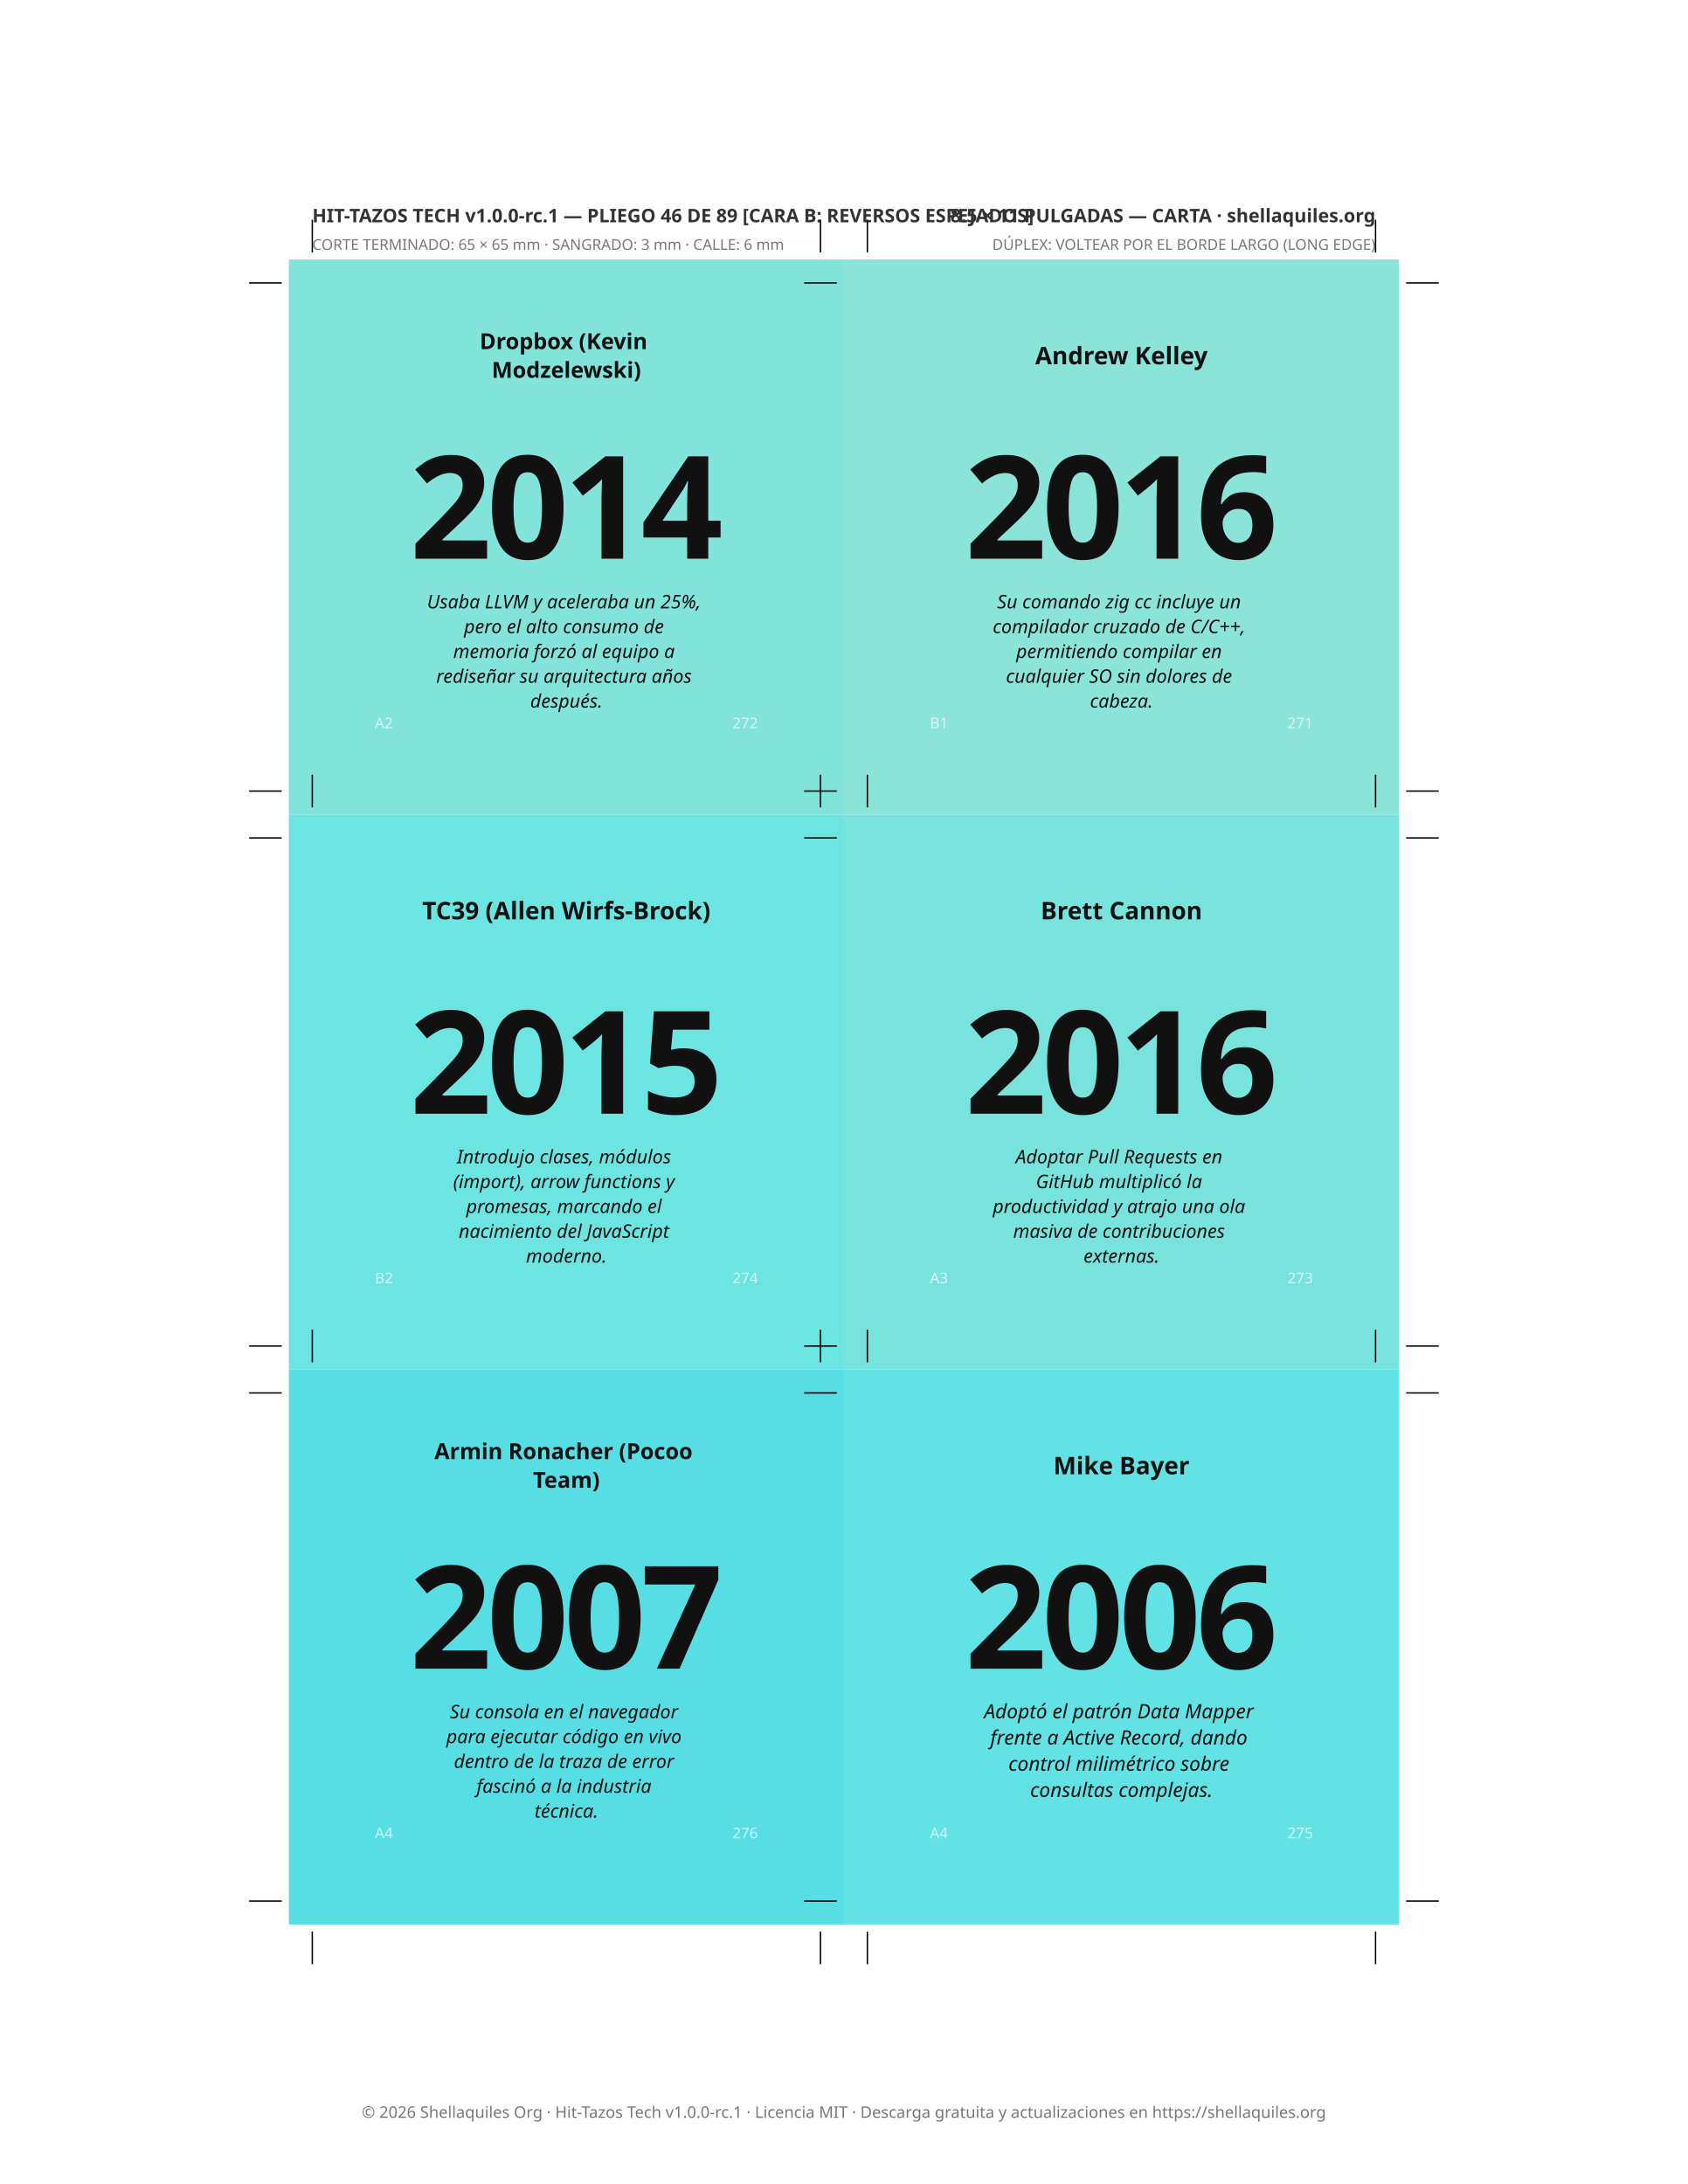
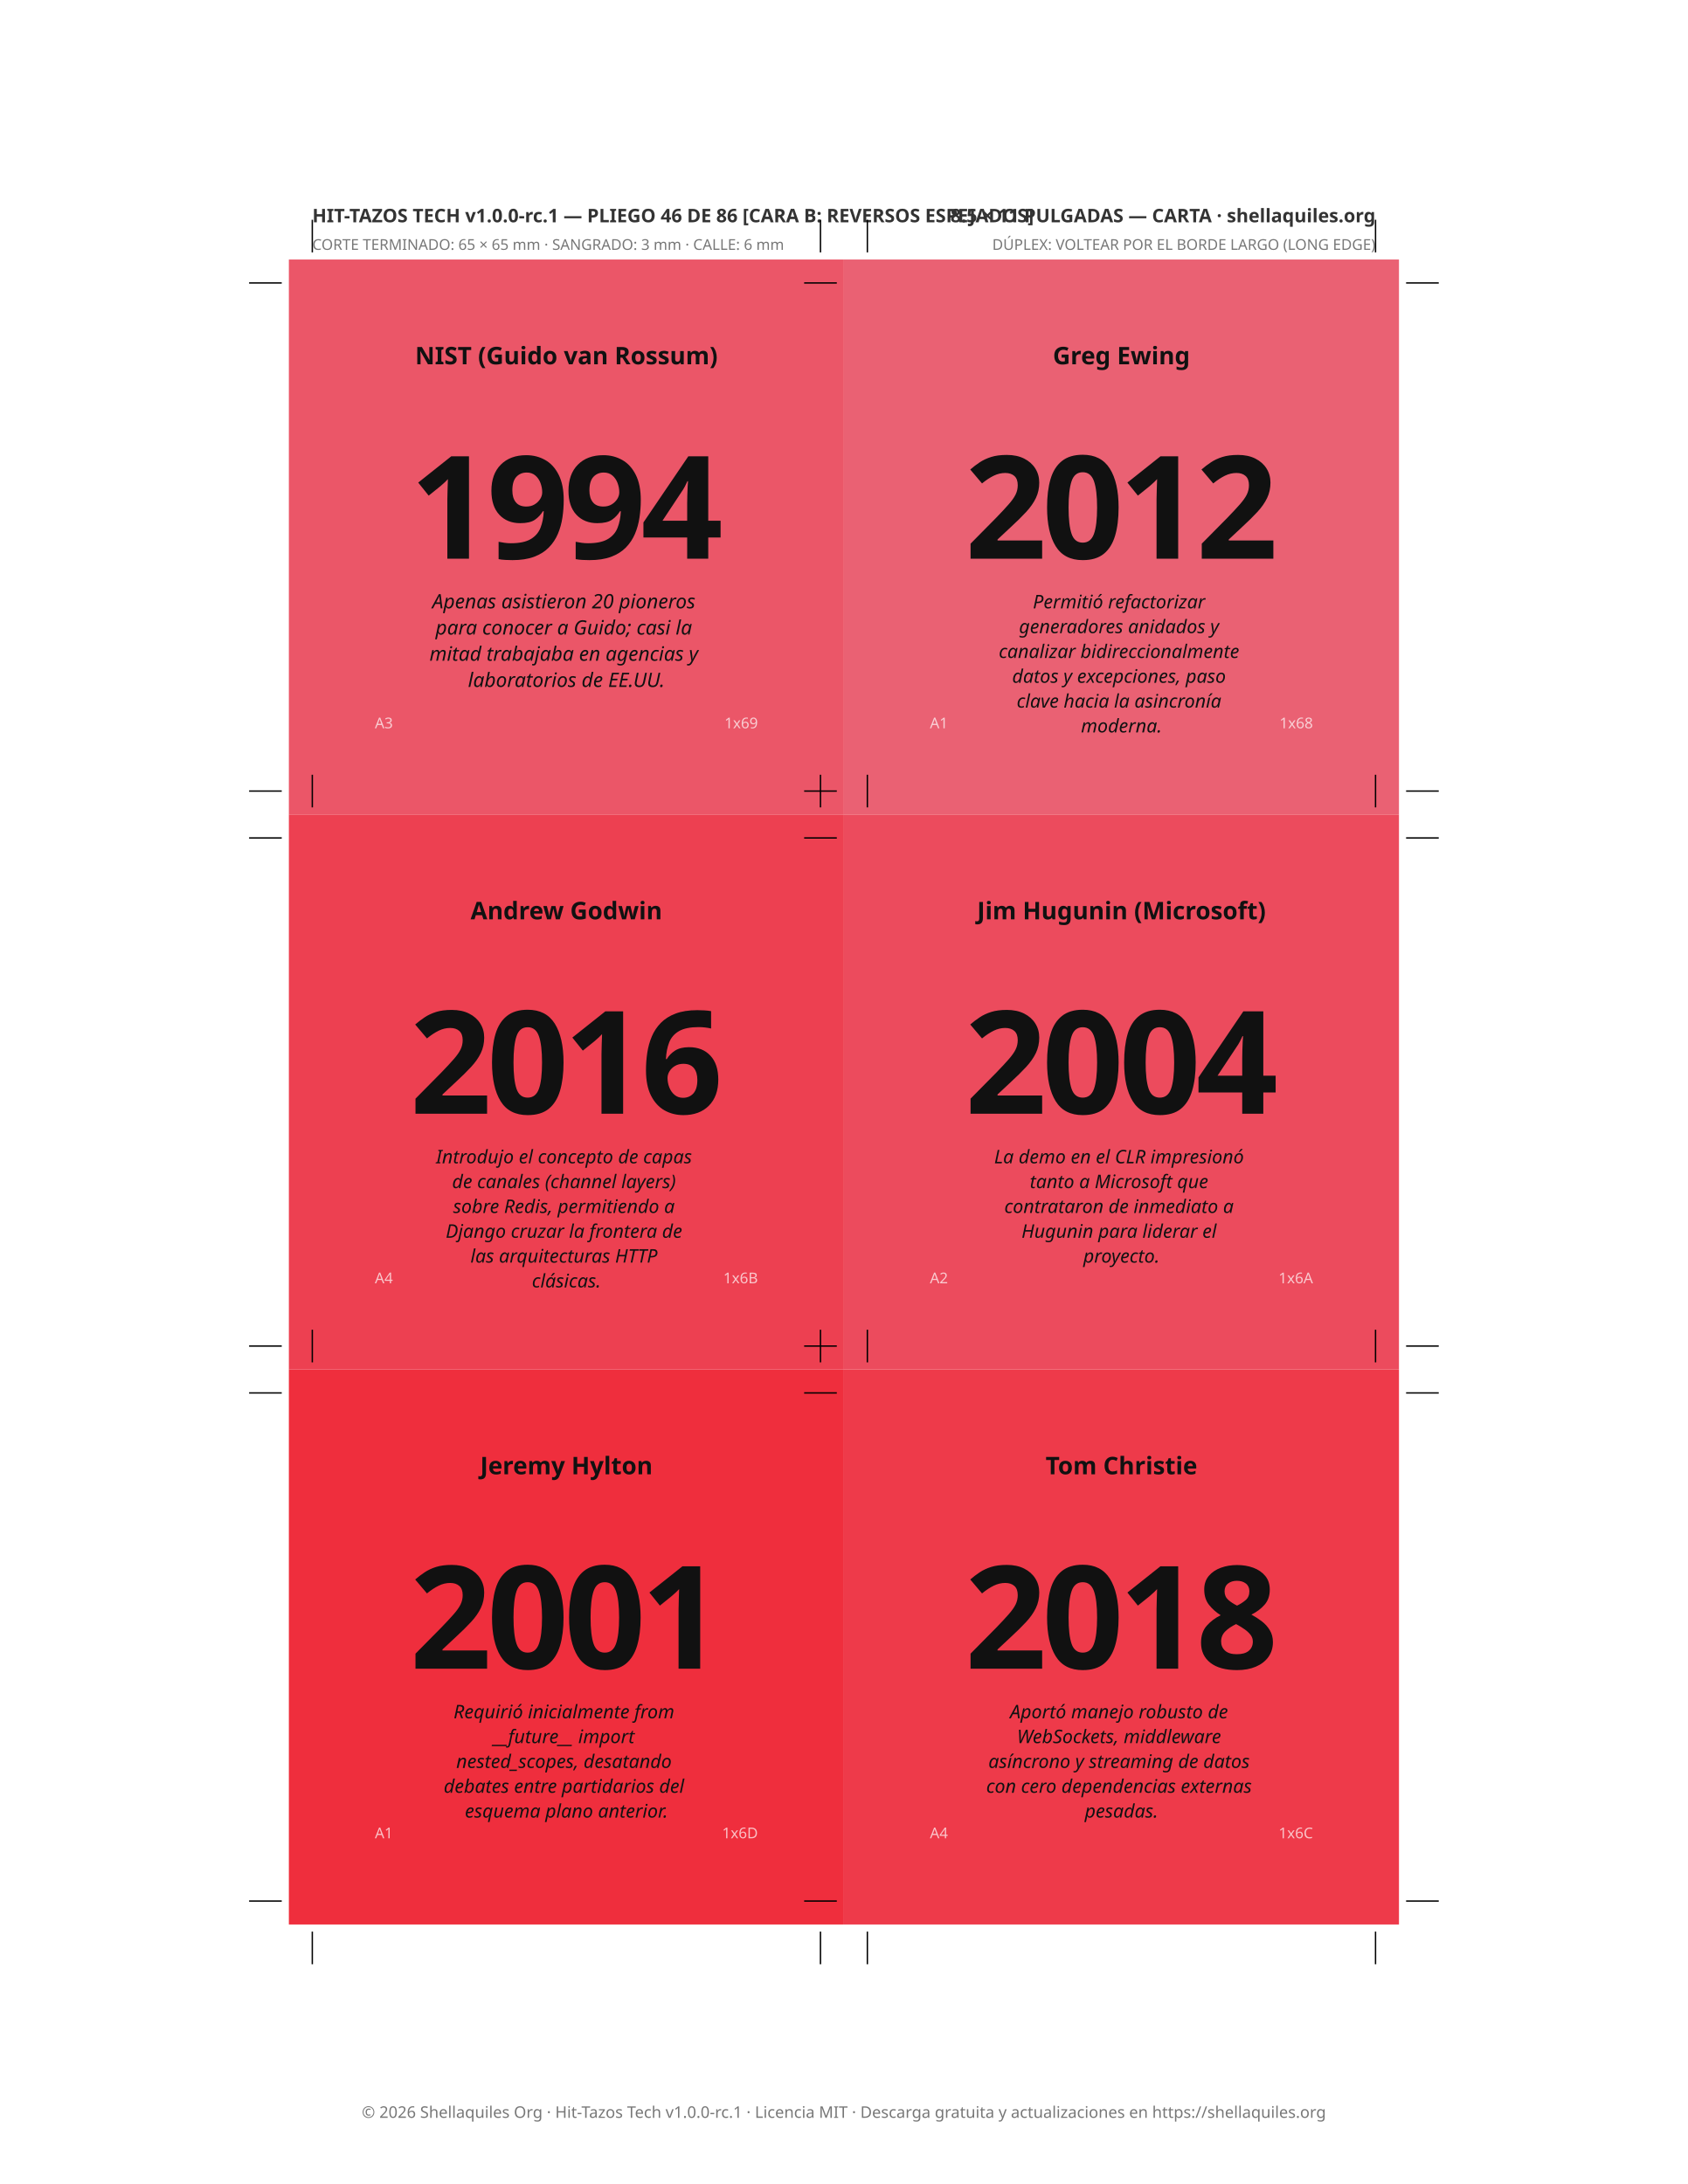
<svg xmlns="http://www.w3.org/2000/svg" width="215.9mm" height="279.4mm" viewBox="0 0 612 792" style="background-color: #ffffff;">
  <g id="encabezado_pliego">
-     <text x="113.24" y="80.61" font-family="'Outfit', sans-serif" font-size="6.8" font-weight="700" fill="#333333">HIT-TAZOS TECH v1.0.0-rc.1 — PLIEGO 46 DE 89 [CARA B: REVERSOS ESPEJADOS]</text>
+     <text x="113.24" y="80.61" font-family="'Outfit', sans-serif" font-size="6.8" font-weight="700" fill="#333333">HIT-TAZOS TECH v1.0.0-rc.1 — PLIEGO 46 DE 86 [CARA B: REVERSOS ESPEJADOS]</text>
    <text x="498.76" y="80.61" font-family="'Outfit', sans-serif" font-size="6.8" font-weight="700" fill="#333333" text-anchor="end">8.5 × 11 PULGADAS — CARTA · shellaquiles.org</text>
    <text x="113.24" y="90.61" font-family="'Outfit', sans-serif" font-size="5.4" font-weight="500" fill="#777777">CORTE TERMINADO: 65 × 65 mm · SANGRADO: 3 mm · CALLE: 6 mm</text>
    <text x="498.76" y="90.61" font-family="'Outfit', sans-serif" font-size="5.4" font-weight="500" fill="#777777" text-anchor="end">DÚPLEX: VOLTEAR POR EL BORDE LARGO (LONG EDGE)</text>
  </g>
  <g id="tarjetas_reverso">
-     <g id="carta_272_reverso">
+     <g id="carta_1_69_reverso">
      <g stroke="#000000" stroke-width="0.5" stroke-linecap="square">
        <line x1="90.57" y1="102.61" x2="101.91" y2="102.61" />
        <line x1="113.24" y1="79.94" x2="113.24" y2="91.28" />
        <line x1="308.83" y1="102.61" x2="320.17" y2="102.61" />
        <line x1="297.50" y1="79.94" x2="297.50" y2="91.28" />
        <line x1="90.57" y1="286.87" x2="101.91" y2="286.87" />
        <line x1="113.24" y1="298.20" x2="113.24" y2="309.54" />
        <line x1="308.83" y1="286.87" x2="320.17" y2="286.87" />
        <line x1="297.50" y1="298.20" x2="297.50" y2="309.54" />
      </g>
-       <rect x="104.74" y="94.11" width="201.26" height="201.26" fill="#82e3da" />
+       <rect x="104.74" y="94.11" width="201.26" height="201.26" fill="#eb5668" />
      <g transform="translate(113.24, 102.61)">
-         <text font-family="'Outfit', sans-serif" font-size="8" font-weight="600" fill="#111111" text-anchor="middle">
-           <tspan x="92.13" y="24">Dropbox (Kevin</tspan>
-           <tspan x="92.13" y="34.4">Modzelewski)</tspan>
+         <text font-family="'Outfit', sans-serif" font-size="8.8" font-weight="600" fill="#111111" text-anchor="middle">
+           <tspan x="92.13" y="29.5">NIST (Guido van Rossum)</tspan>
        </text>
-         <text x="92.13" y="100" font-family="'Space Grotesk', sans-serif" font-size="52" font-weight="900" letter-spacing="-1.8" fill="#111111" text-anchor="middle">2014</text>
-         <text font-family="'Outfit', sans-serif" font-size="6.8" font-weight="400" font-style="italic" fill="#111111" text-anchor="middle">
-           <tspan x="92.13" y="118.0">Usaba LLVM y aceleraba un 25%,</tspan>
-           <tspan x="92.13" y="127.0">pero el alto consumo de</tspan>
-           <tspan x="92.13" y="136.0">memoria forzó al equipo a</tspan>
-           <tspan x="92.13" y="145.0">rediseñar su arquitectura años</tspan>
-           <tspan x="92.13" y="154.0">después.</tspan>
+         <text x="92.13" y="100" font-family="'Space Grotesk', sans-serif" font-size="52" font-weight="900" letter-spacing="-1.8" fill="#111111" text-anchor="middle">1994</text>
+         <text font-family="'Outfit', sans-serif" font-size="7.2" font-weight="400" font-style="italic" fill="#111111" text-anchor="middle">
+           <tspan x="92.13" y="118.0">Apenas asistieron 20 pioneros</tspan>
+           <tspan x="92.13" y="127.5">para conocer a Guido; casi la</tspan>
+           <tspan x="92.13" y="137.0">mitad trabajaba en agencias y</tspan>
+           <tspan x="92.13" y="146.5">laboratorios de EE.UU.</tspan>
        </text>
-         <text x="22.68" y="161.5" font-family="'Outfit', sans-serif" font-size="5.4" font-weight="500" fill="rgba(255, 255, 255, 0.7)">A2</text>
-         <text x="161.57" y="161.5" font-family="'Space Grotesk', sans-serif" font-size="5.4" font-weight="500" fill="rgba(255, 255, 255, 0.7)" text-anchor="end">272</text>
+         <text x="22.68" y="161.5" font-family="'Outfit', sans-serif" font-size="5.4" font-weight="500" fill="rgba(255, 255, 255, 0.7)">A3</text>
+         <text x="161.57" y="161.5" font-family="'Space Grotesk', sans-serif" font-size="5.4" font-weight="500" fill="rgba(255, 255, 255, 0.7)" text-anchor="end">1x69</text>
      </g>
    </g>
-     <g id="carta_271_reverso">
+     <g id="carta_1_68_reverso">
      <g stroke="#000000" stroke-width="0.5" stroke-linecap="square">
        <line x1="291.83" y1="102.61" x2="303.17" y2="102.61" />
        <line x1="314.50" y1="79.94" x2="314.50" y2="91.28" />
        <line x1="510.09" y1="102.61" x2="521.43" y2="102.61" />
        <line x1="498.76" y1="79.94" x2="498.76" y2="91.28" />
        <line x1="291.83" y1="286.87" x2="303.17" y2="286.87" />
        <line x1="314.50" y1="298.20" x2="314.50" y2="309.54" />
        <line x1="510.09" y1="286.87" x2="521.43" y2="286.87" />
        <line x1="498.76" y1="298.20" x2="498.76" y2="309.54" />
      </g>
-       <rect x="306.00" y="94.11" width="201.26" height="201.26" fill="#8be4d8" />
+       <rect x="306.00" y="94.11" width="201.26" height="201.26" fill="#ea6173" />
      <g transform="translate(314.50, 102.61)">
        <text font-family="'Outfit', sans-serif" font-size="8.8" font-weight="600" fill="#111111" text-anchor="middle">
-           <tspan x="92.13" y="29.5">Andrew Kelley</tspan>
+           <tspan x="92.13" y="29.5">Greg Ewing</tspan>
        </text>
-         <text x="92.13" y="100" font-family="'Space Grotesk', sans-serif" font-size="52" font-weight="900" letter-spacing="-1.8" fill="#111111" text-anchor="middle">2016</text>
+         <text x="92.13" y="100" font-family="'Space Grotesk', sans-serif" font-size="52" font-weight="900" letter-spacing="-1.8" fill="#111111" text-anchor="middle">2012</text>
        <text font-family="'Outfit', sans-serif" font-size="6.8" font-weight="400" font-style="italic" fill="#111111" text-anchor="middle">
-           <tspan x="92.13" y="118.0">Su comando zig cc incluye un</tspan>
-           <tspan x="92.13" y="127.0">compilador cruzado de C/C++,</tspan>
-           <tspan x="92.13" y="136.0">permitiendo compilar en</tspan>
-           <tspan x="92.13" y="145.0">cualquier SO sin dolores de</tspan>
-           <tspan x="92.13" y="154.0">cabeza.</tspan>
+           <tspan x="92.13" y="118.0">Permitió refactorizar</tspan>
+           <tspan x="92.13" y="127.0">generadores anidados y</tspan>
+           <tspan x="92.13" y="136.0">canalizar bidireccionalmente</tspan>
+           <tspan x="92.13" y="145.0">datos y excepciones, paso</tspan>
+           <tspan x="92.13" y="154.0">clave hacia la asincronía</tspan>
+           <tspan x="92.13" y="163.0">moderna.</tspan>
        </text>
-         <text x="22.68" y="161.5" font-family="'Outfit', sans-serif" font-size="5.4" font-weight="500" fill="rgba(255, 255, 255, 0.7)">B1</text>
-         <text x="161.57" y="161.5" font-family="'Space Grotesk', sans-serif" font-size="5.4" font-weight="500" fill="rgba(255, 255, 255, 0.7)" text-anchor="end">271</text>
+         <text x="22.68" y="161.5" font-family="'Outfit', sans-serif" font-size="5.4" font-weight="500" fill="rgba(255, 255, 255, 0.7)">A1</text>
+         <text x="161.57" y="161.5" font-family="'Space Grotesk', sans-serif" font-size="5.4" font-weight="500" fill="rgba(255, 255, 255, 0.7)" text-anchor="end">1x68</text>
      </g>
    </g>
-     <g id="carta_274_reverso">
+     <g id="carta_1_6B_reverso">
      <g stroke="#000000" stroke-width="0.5" stroke-linecap="square">
        <line x1="90.57" y1="303.87" x2="101.91" y2="303.87" />
        <line x1="113.24" y1="281.20" x2="113.24" y2="292.54" />
        <line x1="308.83" y1="303.87" x2="320.17" y2="303.87" />
        <line x1="297.50" y1="281.20" x2="297.50" y2="292.54" />
        <line x1="90.57" y1="488.13" x2="101.91" y2="488.13" />
        <line x1="113.24" y1="499.46" x2="113.24" y2="510.80" />
        <line x1="308.83" y1="488.13" x2="320.17" y2="488.13" />
        <line x1="297.50" y1="499.46" x2="297.50" y2="510.80" />
      </g>
-       <rect x="104.74" y="295.37" width="201.26" height="201.26" fill="#6ce4e2" />
+       <rect x="104.74" y="295.37" width="201.26" height="201.26" fill="#ed4051" />
      <g transform="translate(113.24, 303.87)">
        <text font-family="'Outfit', sans-serif" font-size="8.8" font-weight="600" fill="#111111" text-anchor="middle">
-           <tspan x="92.13" y="29.5">TC39 (Allen Wirfs-Brock)</tspan>
+           <tspan x="92.13" y="29.5">Andrew Godwin</tspan>
        </text>
-         <text x="92.13" y="100" font-family="'Space Grotesk', sans-serif" font-size="52" font-weight="900" letter-spacing="-1.8" fill="#111111" text-anchor="middle">2015</text>
+         <text x="92.13" y="100" font-family="'Space Grotesk', sans-serif" font-size="52" font-weight="900" letter-spacing="-1.8" fill="#111111" text-anchor="middle">2016</text>
        <text font-family="'Outfit', sans-serif" font-size="6.8" font-weight="400" font-style="italic" fill="#111111" text-anchor="middle">
-           <tspan x="92.13" y="118.0">Introdujo clases, módulos</tspan>
-           <tspan x="92.13" y="127.0">(import), arrow functions y</tspan>
-           <tspan x="92.13" y="136.0">promesas, marcando el</tspan>
-           <tspan x="92.13" y="145.0">nacimiento del JavaScript</tspan>
-           <tspan x="92.13" y="154.0">moderno.</tspan>
+           <tspan x="92.13" y="118.0">Introdujo el concepto de capas</tspan>
+           <tspan x="92.13" y="127.0">de canales (channel layers)</tspan>
+           <tspan x="92.13" y="136.0">sobre Redis, permitiendo a</tspan>
+           <tspan x="92.13" y="145.0">Django cruzar la frontera de</tspan>
+           <tspan x="92.13" y="154.0">las arquitecturas HTTP</tspan>
+           <tspan x="92.13" y="163.0">clásicas.</tspan>
        </text>
-         <text x="22.68" y="161.5" font-family="'Outfit', sans-serif" font-size="5.4" font-weight="500" fill="rgba(255, 255, 255, 0.7)">B2</text>
-         <text x="161.57" y="161.5" font-family="'Space Grotesk', sans-serif" font-size="5.4" font-weight="500" fill="rgba(255, 255, 255, 0.7)" text-anchor="end">274</text>
+         <text x="22.68" y="161.5" font-family="'Outfit', sans-serif" font-size="5.4" font-weight="500" fill="rgba(255, 255, 255, 0.7)">A4</text>
+         <text x="161.57" y="161.5" font-family="'Space Grotesk', sans-serif" font-size="5.4" font-weight="500" fill="rgba(255, 255, 255, 0.7)" text-anchor="end">1x6B</text>
      </g>
    </g>
-     <g id="carta_273_reverso">
+     <g id="carta_1_6A_reverso">
      <g stroke="#000000" stroke-width="0.5" stroke-linecap="square">
        <line x1="291.83" y1="303.87" x2="303.17" y2="303.87" />
        <line x1="314.50" y1="281.20" x2="314.50" y2="292.54" />
        <line x1="510.09" y1="303.87" x2="521.43" y2="303.87" />
        <line x1="498.76" y1="281.20" x2="498.76" y2="292.54" />
        <line x1="291.83" y1="488.13" x2="303.17" y2="488.13" />
        <line x1="314.50" y1="499.46" x2="314.50" y2="510.80" />
        <line x1="510.09" y1="488.13" x2="521.43" y2="488.13" />
        <line x1="498.76" y1="499.46" x2="498.76" y2="510.80" />
      </g>
-       <rect x="306.00" y="295.37" width="201.26" height="201.26" fill="#78e3dd" />
+       <rect x="306.00" y="295.37" width="201.26" height="201.26" fill="#ec4b5d" />
      <g transform="translate(314.50, 303.87)">
        <text font-family="'Outfit', sans-serif" font-size="8.8" font-weight="600" fill="#111111" text-anchor="middle">
-           <tspan x="92.13" y="29.5">Brett Cannon</tspan>
+           <tspan x="92.13" y="29.5">Jim Hugunin (Microsoft)</tspan>
        </text>
-         <text x="92.13" y="100" font-family="'Space Grotesk', sans-serif" font-size="52" font-weight="900" letter-spacing="-1.8" fill="#111111" text-anchor="middle">2016</text>
+         <text x="92.13" y="100" font-family="'Space Grotesk', sans-serif" font-size="52" font-weight="900" letter-spacing="-1.8" fill="#111111" text-anchor="middle">2004</text>
        <text font-family="'Outfit', sans-serif" font-size="6.8" font-weight="400" font-style="italic" fill="#111111" text-anchor="middle">
-           <tspan x="92.13" y="118.0">Adoptar Pull Requests en</tspan>
-           <tspan x="92.13" y="127.0">GitHub multiplicó la</tspan>
-           <tspan x="92.13" y="136.0">productividad y atrajo una ola</tspan>
-           <tspan x="92.13" y="145.0">masiva de contribuciones</tspan>
-           <tspan x="92.13" y="154.0">externas.</tspan>
+           <tspan x="92.13" y="118.0">La demo en el CLR impresionó</tspan>
+           <tspan x="92.13" y="127.0">tanto a Microsoft que</tspan>
+           <tspan x="92.13" y="136.0">contrataron de inmediato a</tspan>
+           <tspan x="92.13" y="145.0">Hugunin para liderar el</tspan>
+           <tspan x="92.13" y="154.0">proyecto.</tspan>
        </text>
-         <text x="22.68" y="161.5" font-family="'Outfit', sans-serif" font-size="5.4" font-weight="500" fill="rgba(255, 255, 255, 0.7)">A3</text>
-         <text x="161.57" y="161.5" font-family="'Space Grotesk', sans-serif" font-size="5.4" font-weight="500" fill="rgba(255, 255, 255, 0.7)" text-anchor="end">273</text>
+         <text x="22.68" y="161.5" font-family="'Outfit', sans-serif" font-size="5.4" font-weight="500" fill="rgba(255, 255, 255, 0.7)">A2</text>
+         <text x="161.57" y="161.5" font-family="'Space Grotesk', sans-serif" font-size="5.4" font-weight="500" fill="rgba(255, 255, 255, 0.7)" text-anchor="end">1x6A</text>
      </g>
    </g>
-     <g id="carta_276_reverso">
+     <g id="carta_1_6D_reverso">
      <g stroke="#000000" stroke-width="0.5" stroke-linecap="square">
        <line x1="90.57" y1="505.13" x2="101.91" y2="505.13" />
        <line x1="113.24" y1="482.46" x2="113.24" y2="493.80" />
        <line x1="308.83" y1="505.13" x2="320.17" y2="505.13" />
        <line x1="297.50" y1="482.46" x2="297.50" y2="493.80" />
        <line x1="90.57" y1="689.39" x2="101.91" y2="689.39" />
        <line x1="113.24" y1="700.72" x2="113.24" y2="712.06" />
        <line x1="308.83" y1="689.39" x2="320.17" y2="689.39" />
        <line x1="297.50" y1="700.72" x2="297.50" y2="712.06" />
      </g>
-       <rect x="104.74" y="496.63" width="201.26" height="201.26" fill="#57dee5" />
+       <rect x="104.74" y="496.63" width="201.26" height="201.26" fill="#ef2e3d" />
      <g transform="translate(113.24, 505.13)">
-         <text font-family="'Outfit', sans-serif" font-size="8" font-weight="600" fill="#111111" text-anchor="middle">
-           <tspan x="92.13" y="24">Armin Ronacher (Pocoo</tspan>
-           <tspan x="92.13" y="34.4">Team)</tspan>
+         <text font-family="'Outfit', sans-serif" font-size="8.8" font-weight="600" fill="#111111" text-anchor="middle">
+           <tspan x="92.13" y="29.5">Jeremy Hylton</tspan>
        </text>
-         <text x="92.13" y="100" font-family="'Space Grotesk', sans-serif" font-size="52" font-weight="900" letter-spacing="-1.8" fill="#111111" text-anchor="middle">2007</text>
+         <text x="92.13" y="100" font-family="'Space Grotesk', sans-serif" font-size="52" font-weight="900" letter-spacing="-1.8" fill="#111111" text-anchor="middle">2001</text>
        <text font-family="'Outfit', sans-serif" font-size="6.8" font-weight="400" font-style="italic" fill="#111111" text-anchor="middle">
-           <tspan x="92.13" y="118.0">Su consola en el navegador</tspan>
-           <tspan x="92.13" y="127.0">para ejecutar código en vivo</tspan>
-           <tspan x="92.13" y="136.0">dentro de la traza de error</tspan>
-           <tspan x="92.13" y="145.0">fascinó a la industria</tspan>
-           <tspan x="92.13" y="154.0">técnica.</tspan>
+           <tspan x="92.13" y="118.0">Requirió inicialmente from</tspan>
+           <tspan x="92.13" y="127.0">__future__ import</tspan>
+           <tspan x="92.13" y="136.0">nested_scopes, desatando</tspan>
+           <tspan x="92.13" y="145.0">debates entre partidarios del</tspan>
+           <tspan x="92.13" y="154.0">esquema plano anterior.</tspan>
        </text>
-         <text x="22.68" y="161.5" font-family="'Outfit', sans-serif" font-size="5.4" font-weight="500" fill="rgba(255, 255, 255, 0.7)">A4</text>
-         <text x="161.57" y="161.5" font-family="'Space Grotesk', sans-serif" font-size="5.4" font-weight="500" fill="rgba(255, 255, 255, 0.7)" text-anchor="end">276</text>
+         <text x="22.68" y="161.5" font-family="'Outfit', sans-serif" font-size="5.4" font-weight="500" fill="rgba(255, 255, 255, 0.7)">A1</text>
+         <text x="161.57" y="161.5" font-family="'Space Grotesk', sans-serif" font-size="5.4" font-weight="500" fill="rgba(255, 255, 255, 0.7)" text-anchor="end">1x6D</text>
      </g>
    </g>
-     <g id="carta_275_reverso">
+     <g id="carta_1_6C_reverso">
      <g stroke="#000000" stroke-width="0.5" stroke-linecap="square">
        <line x1="291.83" y1="505.13" x2="303.17" y2="505.13" />
        <line x1="314.50" y1="482.46" x2="314.50" y2="493.80" />
        <line x1="510.09" y1="505.13" x2="521.43" y2="505.13" />
        <line x1="498.76" y1="482.46" x2="498.76" y2="493.80" />
        <line x1="291.83" y1="689.39" x2="303.17" y2="689.39" />
        <line x1="314.50" y1="700.72" x2="314.50" y2="712.06" />
        <line x1="510.09" y1="689.39" x2="521.43" y2="689.39" />
        <line x1="498.76" y1="700.72" x2="498.76" y2="712.06" />
      </g>
-       <rect x="306.00" y="496.63" width="201.26" height="201.26" fill="#62e2e4" />
+       <rect x="306.00" y="496.63" width="201.26" height="201.26" fill="#ee3a4a" />
      <g transform="translate(314.50, 505.13)">
        <text font-family="'Outfit', sans-serif" font-size="8.8" font-weight="600" fill="#111111" text-anchor="middle">
-           <tspan x="92.13" y="29.5">Mike Bayer</tspan>
+           <tspan x="92.13" y="29.5">Tom Christie</tspan>
        </text>
-         <text x="92.13" y="100" font-family="'Space Grotesk', sans-serif" font-size="52" font-weight="900" letter-spacing="-1.8" fill="#111111" text-anchor="middle">2006</text>
-         <text font-family="'Outfit', sans-serif" font-size="7.2" font-weight="400" font-style="italic" fill="#111111" text-anchor="middle">
-           <tspan x="92.13" y="118.0">Adoptó el patrón Data Mapper</tspan>
-           <tspan x="92.13" y="127.5">frente a Active Record, dando</tspan>
-           <tspan x="92.13" y="137.0">control milimétrico sobre</tspan>
-           <tspan x="92.13" y="146.5">consultas complejas.</tspan>
+         <text x="92.13" y="100" font-family="'Space Grotesk', sans-serif" font-size="52" font-weight="900" letter-spacing="-1.8" fill="#111111" text-anchor="middle">2018</text>
+         <text font-family="'Outfit', sans-serif" font-size="6.8" font-weight="400" font-style="italic" fill="#111111" text-anchor="middle">
+           <tspan x="92.13" y="118.0">Aportó manejo robusto de</tspan>
+           <tspan x="92.13" y="127.0">WebSockets, middleware</tspan>
+           <tspan x="92.13" y="136.0">asíncrono y streaming de datos</tspan>
+           <tspan x="92.13" y="145.0">con cero dependencias externas</tspan>
+           <tspan x="92.13" y="154.0">pesadas.</tspan>
        </text>
        <text x="22.68" y="161.5" font-family="'Outfit', sans-serif" font-size="5.4" font-weight="500" fill="rgba(255, 255, 255, 0.7)">A4</text>
-         <text x="161.57" y="161.5" font-family="'Space Grotesk', sans-serif" font-size="5.4" font-weight="500" fill="rgba(255, 255, 255, 0.7)" text-anchor="end">275</text>
+         <text x="161.57" y="161.5" font-family="'Space Grotesk', sans-serif" font-size="5.4" font-weight="500" fill="rgba(255, 255, 255, 0.7)" text-anchor="end">1x6C</text>
      </g>
    </g>
  </g>
  <g id="pie_pliego">
    <text x="306.00" y="768.00" font-family="'Outfit', sans-serif" font-size="5.8" font-weight="500" fill="#777777" text-anchor="middle">© 2026 Shellaquiles Org · Hit-Tazos Tech v1.0.0-rc.1 · Licencia MIT · Descarga gratuita y actualizaciones en https://shellaquiles.org</text>
  </g>
</svg>
